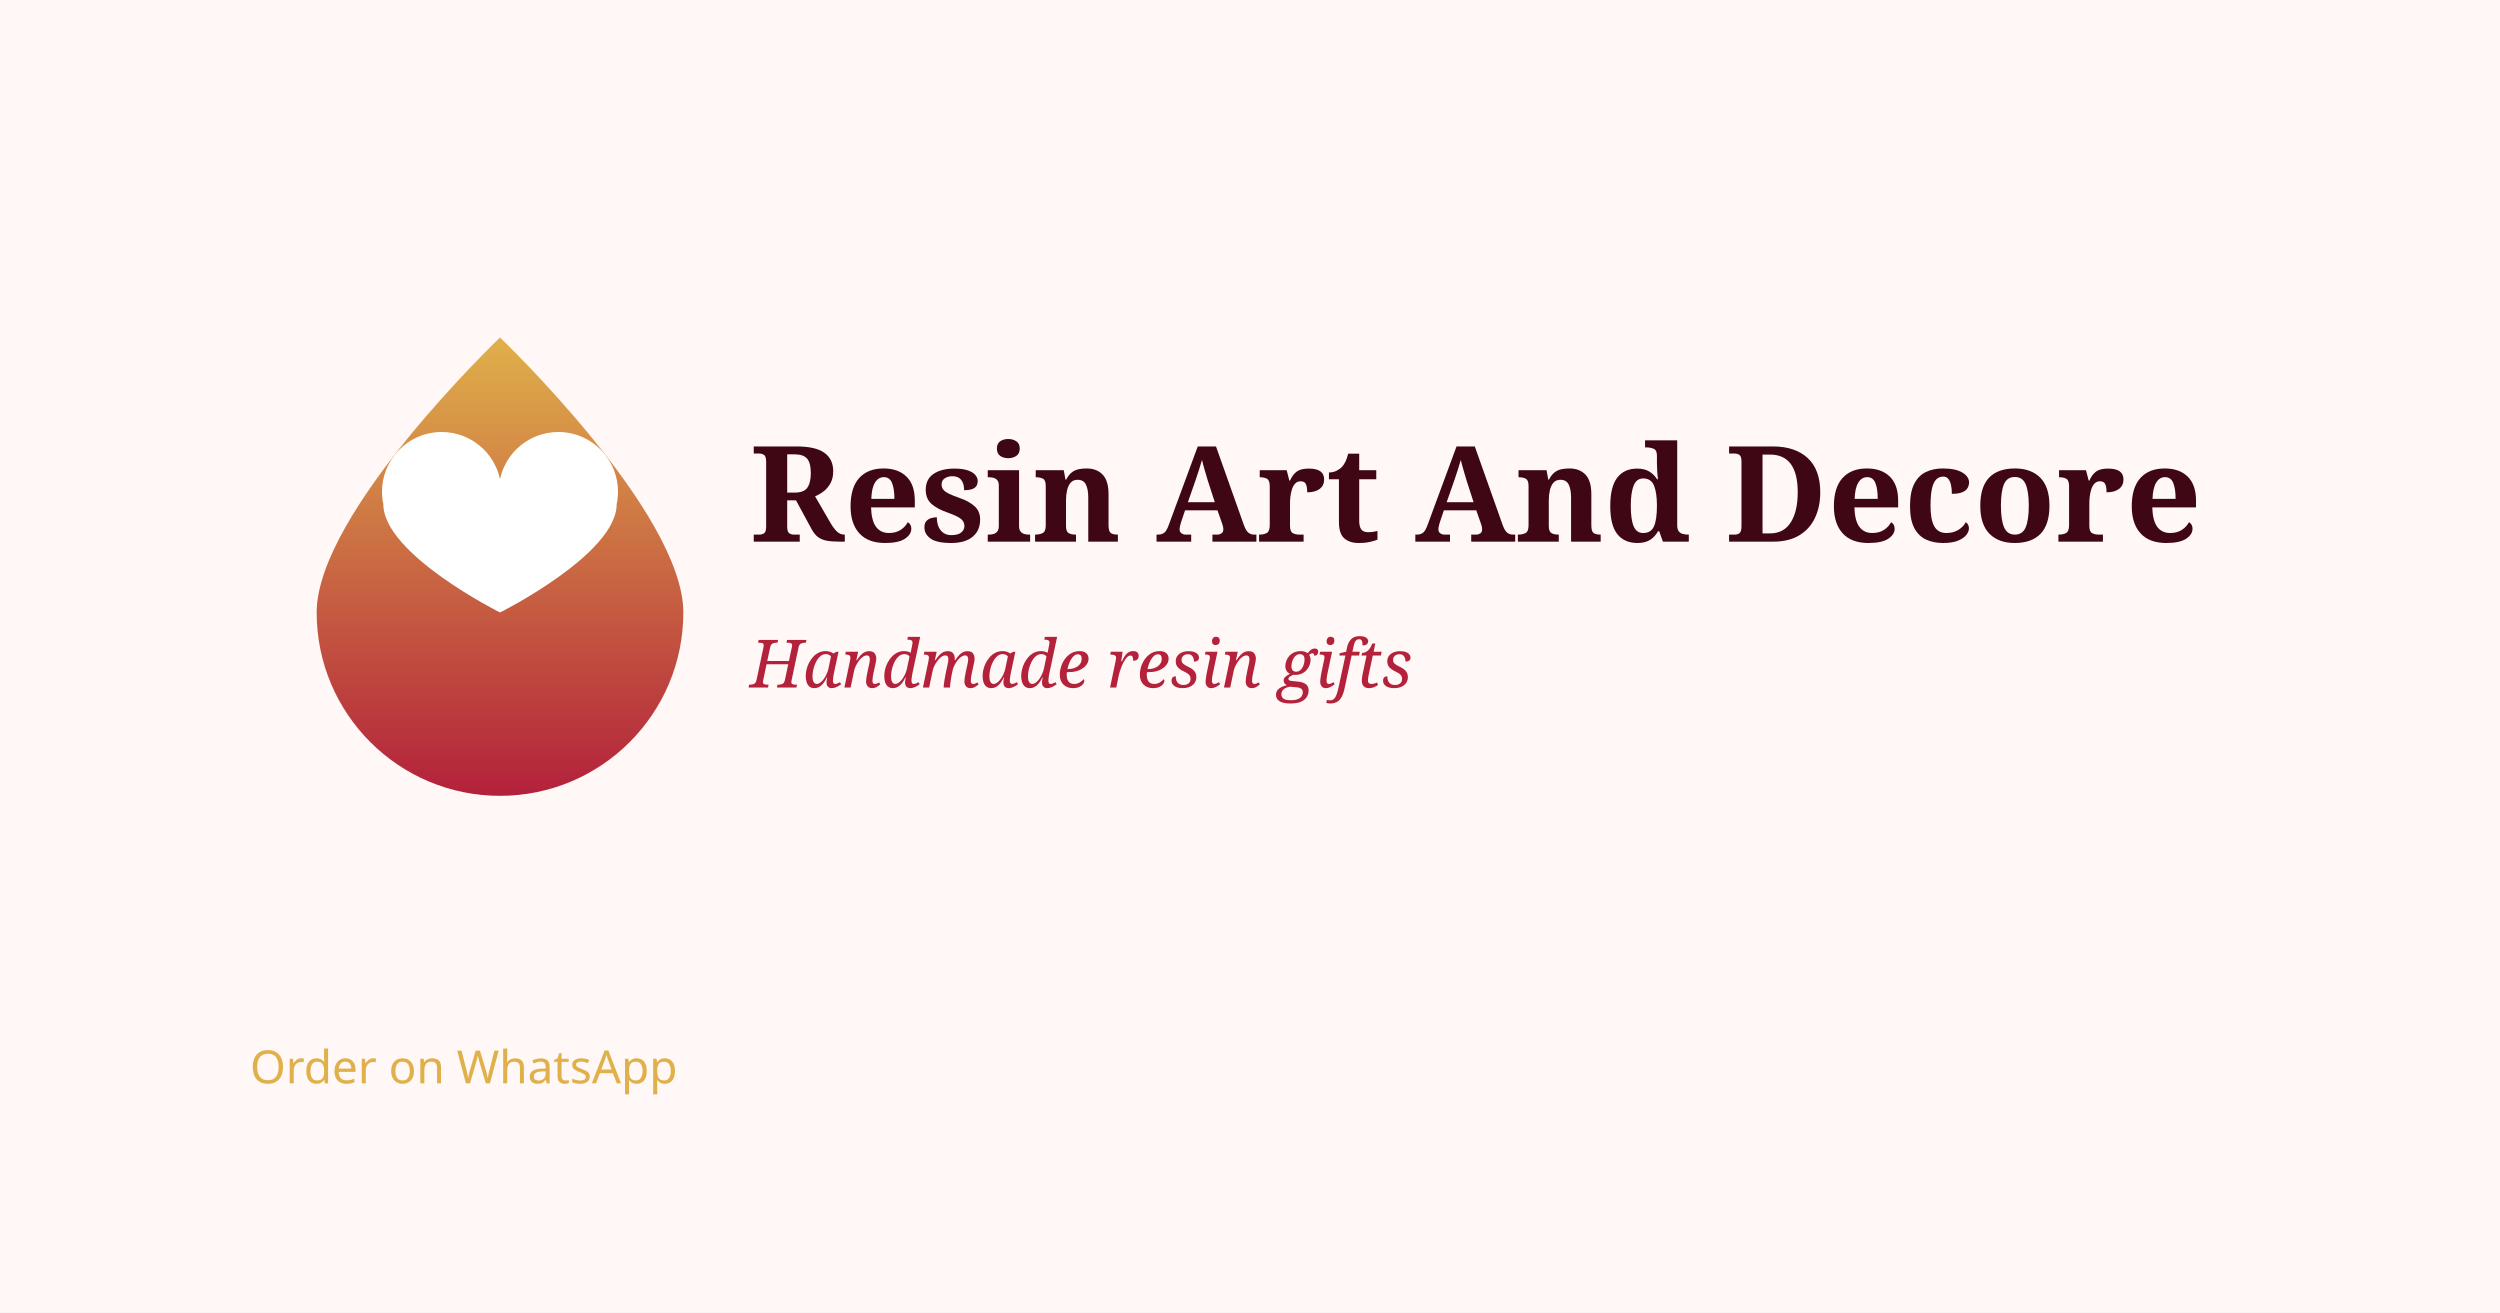
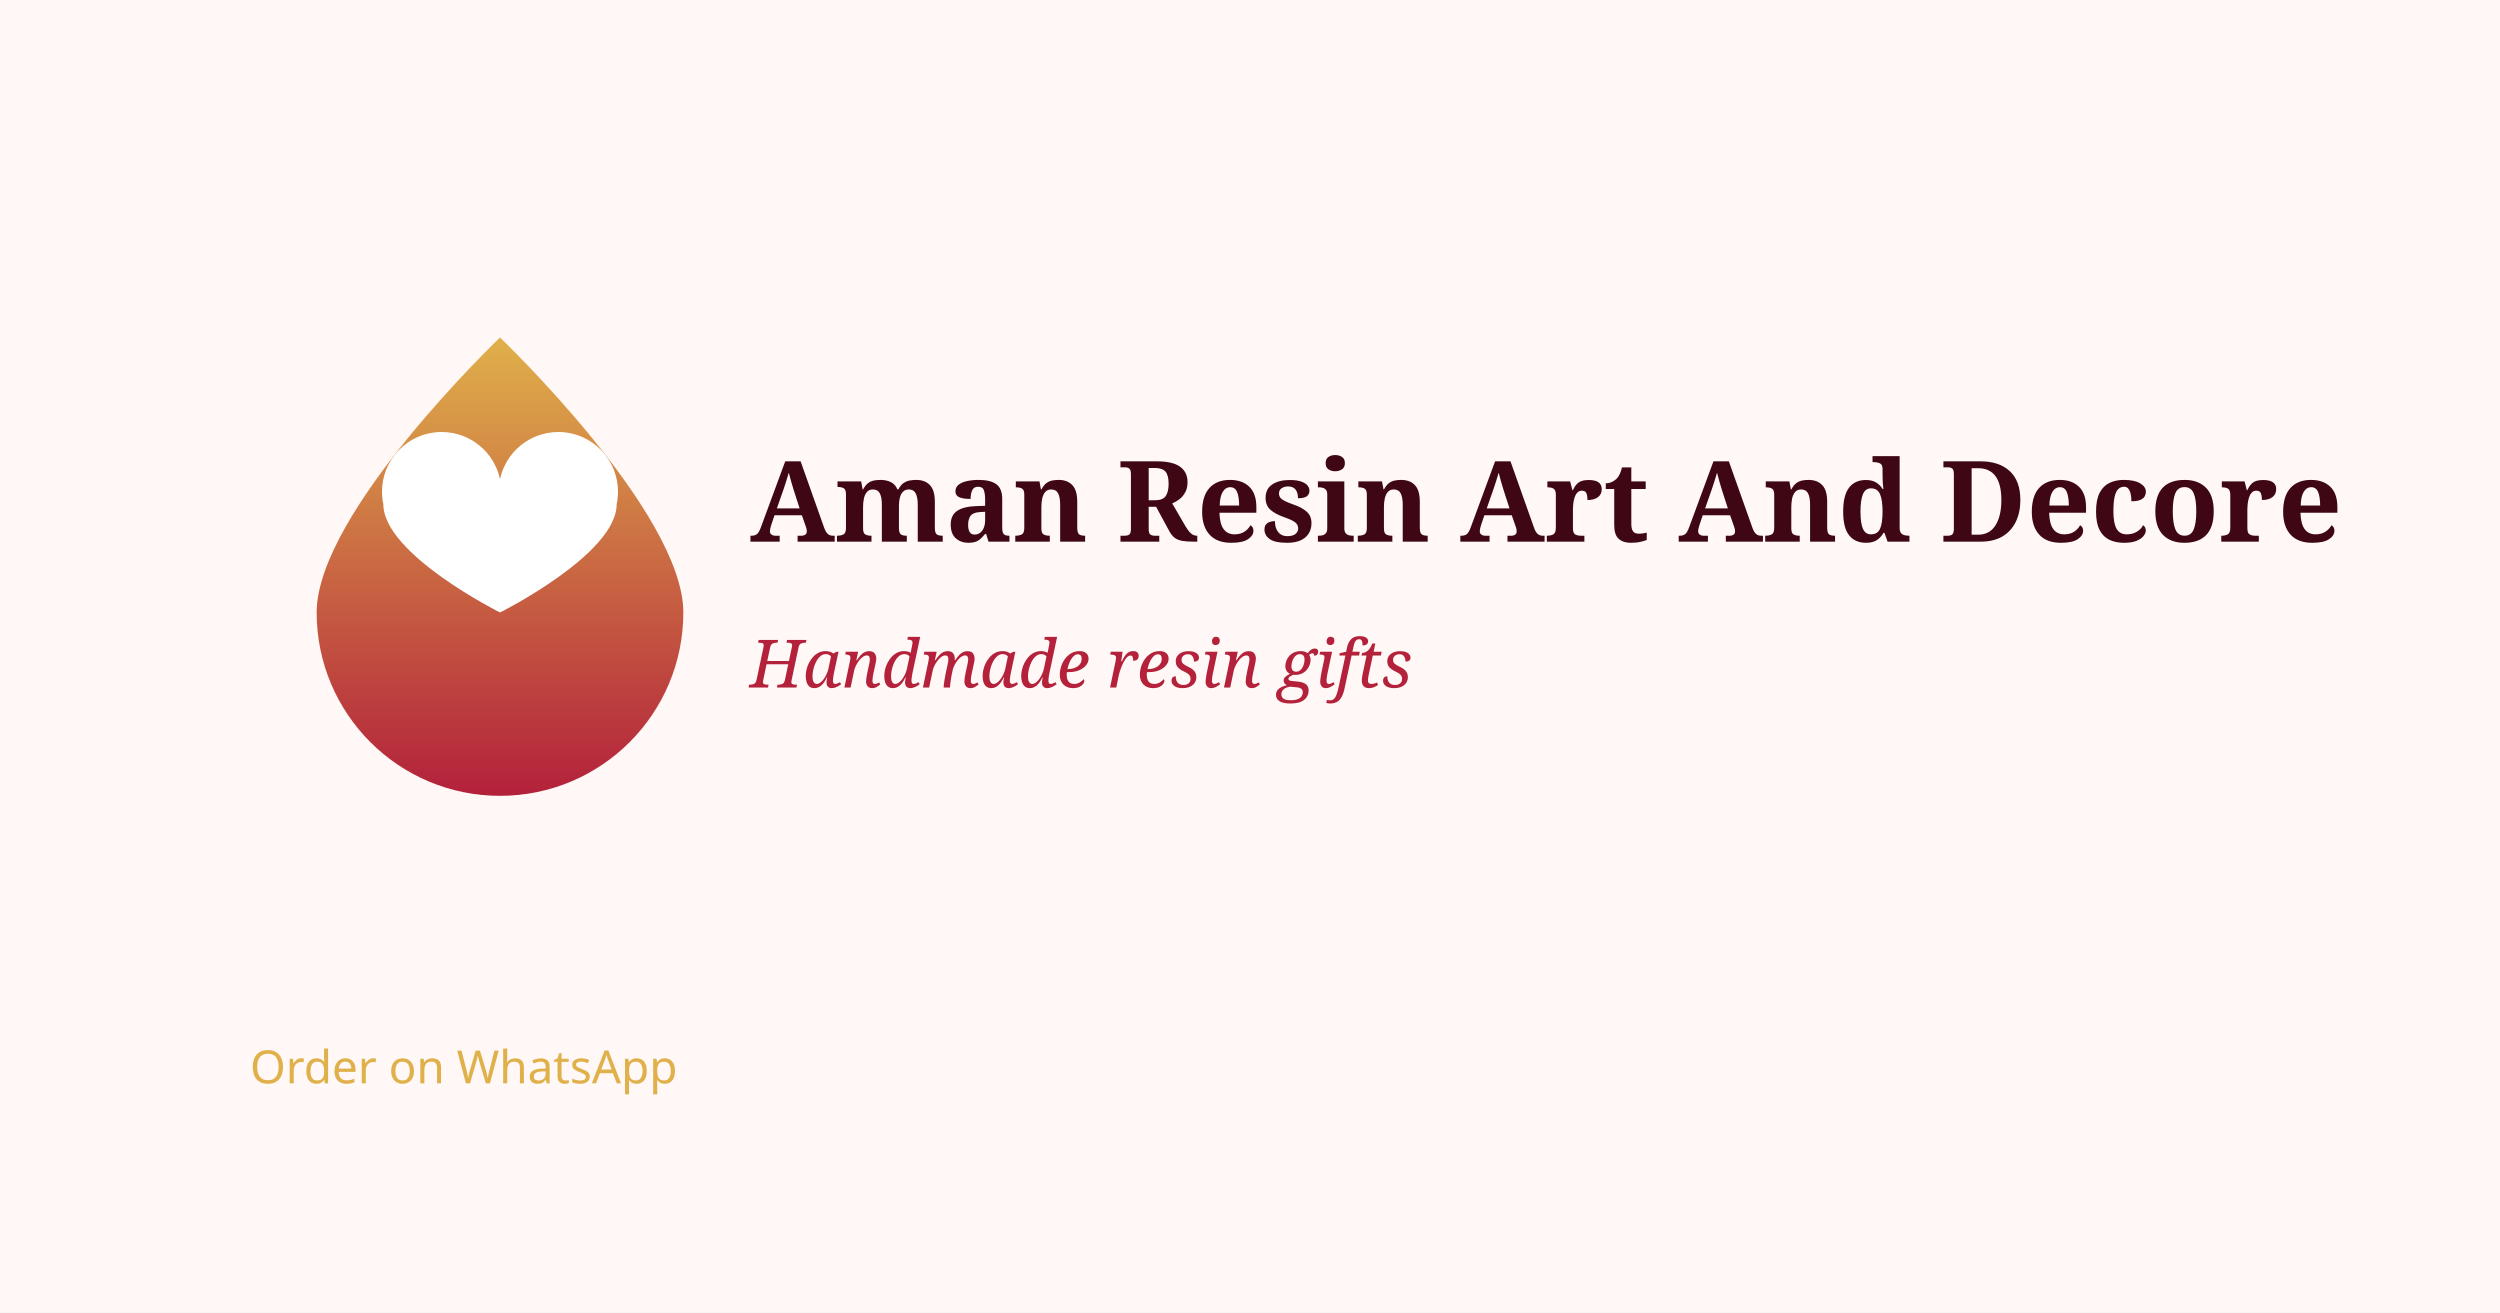
<svg xmlns="http://www.w3.org/2000/svg" width="1200" height="630" viewBox="0 0 1200 630">
  <rect width="1200" height="630" fill="#FFF8F6" />
  <rect x="0" y="0" width="1200" height="630" fill="url(#ogNoise)" opacity="0.04" />
  <defs>
    <filter id="ogNoise">
      <feTurbulence type="fractalNoise" baseFrequency="0.01" numOctaves="4" />
    </filter>
    <linearGradient id="ogMark" x1="0" y1="0" x2="0" y2="1">
      <stop offset="0%" stop-color="#E0B04A" />
      <stop offset="100%" stop-color="#B3213B" />
    </linearGradient>
  </defs>
  <g transform="translate(120,150) scale(2)">
    <path d="M60 6 C60 6 16 48 16 72 A44 44 0 0 0 104 72 C104 48 60 6 60 6Z" fill="url(#ogMark)" />
    <path d="M60 72 C60 72 32 58 32 46 A14 14 0 0 1 60 40 A14 14 0 0 1 88 46 C88 58 60 72 60 72Z" fill="#FFFFFF" />
  </g>
-   <text x="360" y="260" font-family="Georgia, serif" font-size="64" font-weight="700" fill="#3F0714">Resin Art And Decore</text>
+   <text x="360" y="260" font-family="Georgia, serif" font-size="54" font-weight="700" fill="#3F0714">Aman Resin Art And Decore</text>
  <text x="360" y="330" font-family="Georgia, serif" font-size="32" fill="#B3213B" font-style="italic">Handmade resin gifts</text>
  <text x="120" y="520" font-family="sans-serif" font-size="22" fill="#E0B04A">Order on WhatsApp</text>
</svg>
